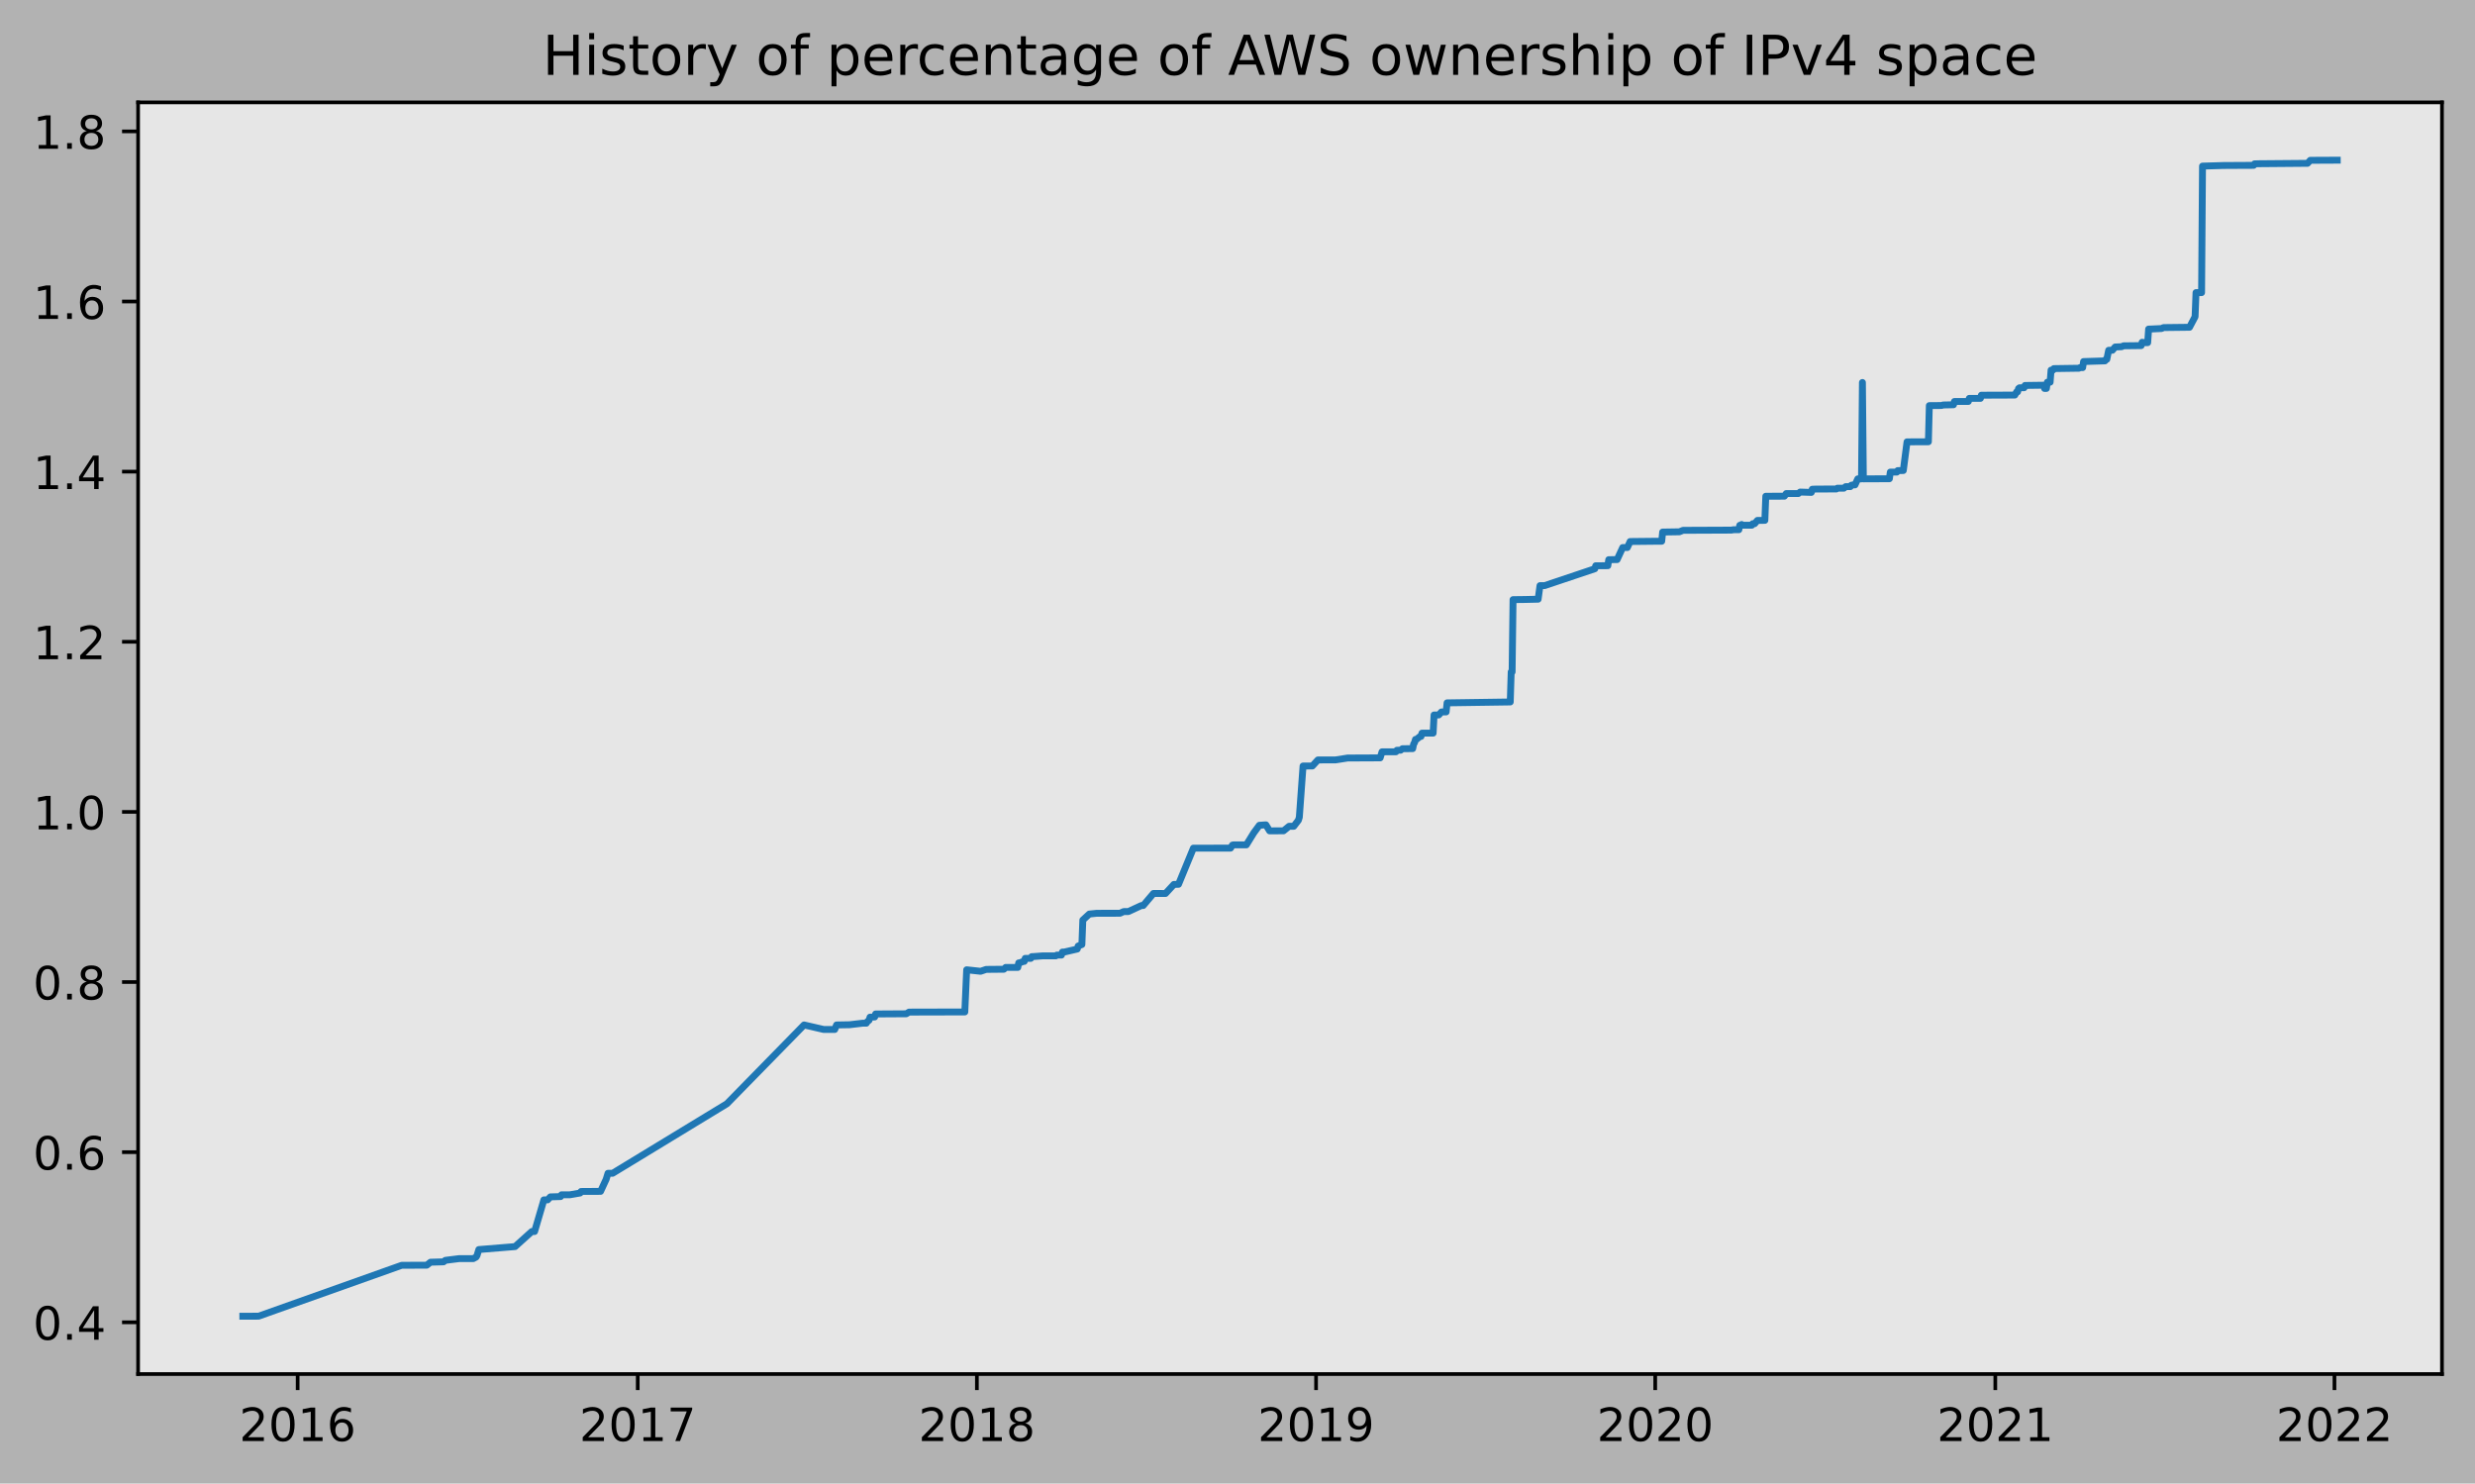
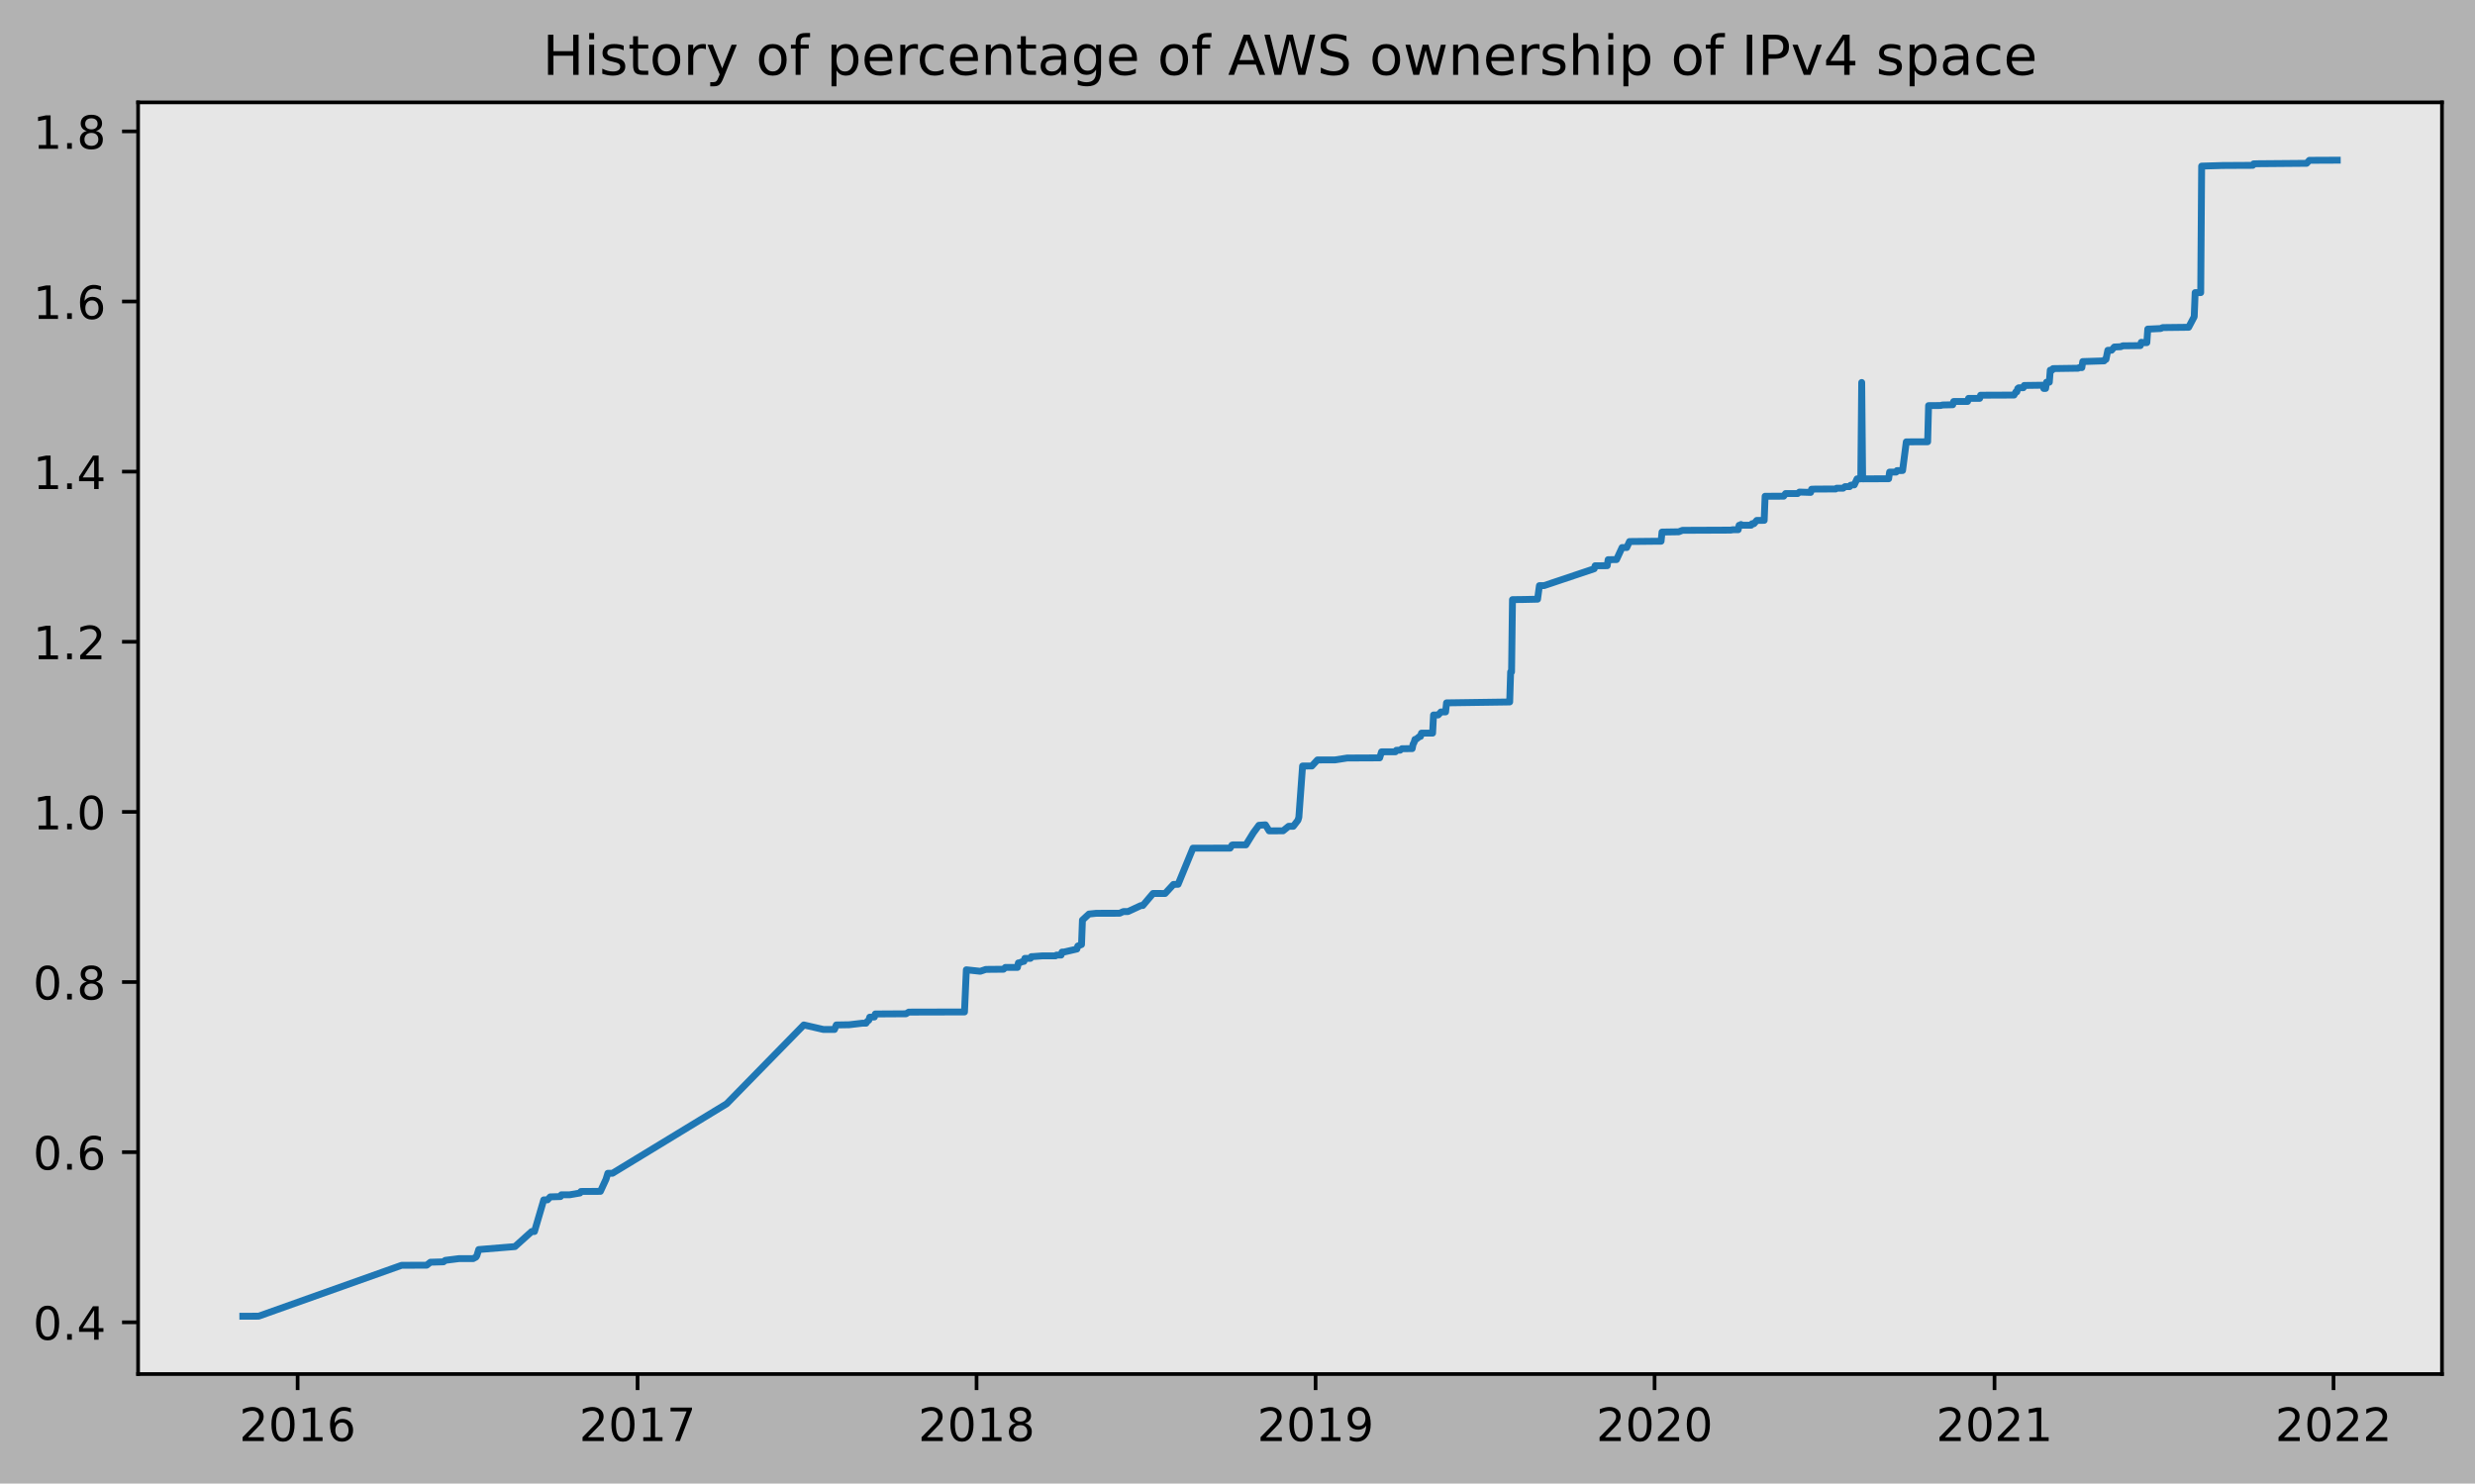
<svg xmlns="http://www.w3.org/2000/svg" xmlns:xlink="http://www.w3.org/1999/xlink" height="323.396pt" version="1.1" viewBox="0 0 539.503 323.396" width="539.503pt">
  <defs>
    <style type="text/css">
*{stroke-linecap:butt;stroke-linejoin:round;}
  </style>
  </defs>
  <g id="figure_1">
    <g id="patch_1">
      <path d="M 0 323.396  L 539.503 323.396  L 539.503 0  L 0 0  z " style="fill:#b2b2b2;" />
    </g>
    <g id="axes_1">
      <g id="patch_2">
        <path d="M 30.103 299.518  L 532.303 299.518  L 532.303 22.318  L 30.103 22.318  z " style="fill:#e6e6e6;" />
      </g>
      <g id="matplotlib.axis_1">
        <g id="xtick_1">
          <g id="line2d_1">
            <defs>
-               <path d="M 0 0  L 0 3.5  " id="m222e10f51f" style="stroke:#000000;stroke-width:0.8;" />
-             </defs>
-             <g>
-               <use style="stroke:#000000;stroke-width:0.8;" x="64.881" xlink:href="#m222e10f51f" y="299.518" />
+               <path d="M 0 0  L 0 3.5  " id="mf536fb4c65" style="stroke:#000000;stroke-width:0.8;" />
+             </defs>
+             <g>
+               <use style="stroke:#000000;stroke-width:0.8;" x="64.875" xlink:href="#mf536fb4c65" y="299.518" />
            </g>
          </g>
          <g id="text_1">
            <defs>
              <path d="M 19.188 8.297  L 53.609 8.297  L 53.609 0  L 7.328 0  L 7.328 8.297  Q 12.938 14.109 22.625 23.891  Q 32.328 33.688 34.812 36.531  Q 39.547 41.844 41.422 45.531  Q 43.312 49.219 43.312 52.781  Q 43.312 58.594 39.234 62.25  Q 35.156 65.922 28.609 65.922  Q 23.969 65.922 18.812 64.312  Q 13.672 62.703 7.812 59.422  L 7.812 69.391  Q 13.766 71.781 18.938 73  Q 24.125 74.219 28.422 74.219  Q 39.75 74.219 46.484 68.547  Q 53.219 62.891 53.219 53.422  Q 53.219 48.922 51.531 44.891  Q 49.859 40.875 45.406 35.406  Q 44.188 33.984 37.641 27.219  Q 31.109 20.453 19.188 8.297  z " id="DejaVuSans-50" />
              <path d="M 31.781 66.406  Q 24.172 66.406 20.328 58.906  Q 16.5 51.422 16.5 36.375  Q 16.5 21.391 20.328 13.891  Q 24.172 6.391 31.781 6.391  Q 39.453 6.391 43.281 13.891  Q 47.125 21.391 47.125 36.375  Q 47.125 51.422 43.281 58.906  Q 39.453 66.406 31.781 66.406  z M 31.781 74.219  Q 44.047 74.219 50.516 64.516  Q 56.984 54.828 56.984 36.375  Q 56.984 17.969 50.516 8.266  Q 44.047 -1.422 31.781 -1.422  Q 19.531 -1.422 13.062 8.266  Q 6.594 17.969 6.594 36.375  Q 6.594 54.828 13.062 64.516  Q 19.531 74.219 31.781 74.219  z " id="DejaVuSans-48" />
              <path d="M 12.406 8.297  L 28.516 8.297  L 28.516 63.922  L 10.984 60.406  L 10.984 69.391  L 28.422 72.906  L 38.281 72.906  L 38.281 8.297  L 54.391 8.297  L 54.391 0  L 12.406 0  z " id="DejaVuSans-49" />
              <path d="M 33.016 40.375  Q 26.375 40.375 22.484 35.828  Q 18.609 31.297 18.609 23.391  Q 18.609 15.531 22.484 10.953  Q 26.375 6.391 33.016 6.391  Q 39.656 6.391 43.531 10.953  Q 47.406 15.531 47.406 23.391  Q 47.406 31.297 43.531 35.828  Q 39.656 40.375 33.016 40.375  z M 52.594 71.297  L 52.594 62.312  Q 48.875 64.062 45.094 64.984  Q 41.312 65.922 37.594 65.922  Q 27.828 65.922 22.672 59.328  Q 17.531 52.734 16.797 39.406  Q 19.672 43.656 24.016 45.922  Q 28.375 48.188 33.594 48.188  Q 44.578 48.188 50.953 41.516  Q 57.328 34.859 57.328 23.391  Q 57.328 12.156 50.688 5.359  Q 44.047 -1.422 33.016 -1.422  Q 20.359 -1.422 13.672 8.266  Q 6.984 17.969 6.984 36.375  Q 6.984 53.656 15.188 63.938  Q 23.391 74.219 37.203 74.219  Q 40.922 74.219 44.703 73.484  Q 48.484 72.75 52.594 71.297  z " id="DejaVuSans-54" />
            </defs>
-             <g transform="translate(52.15579 314.1166)scale(0.1 -0.1)">
+             <g transform="translate(52.15049 314.1166)scale(0.1 -0.1)">
              <use xlink:href="#DejaVuSans-50" />
              <use x="63.623" xlink:href="#DejaVuSans-48" />
              <use x="127.246" xlink:href="#DejaVuSans-49" />
              <use x="190.869" xlink:href="#DejaVuSans-54" />
            </g>
          </g>
        </g>
        <g id="xtick_2">
          <g id="line2d_2">
            <g>
-               <use style="stroke:#000000;stroke-width:0.8;" x="139.014" xlink:href="#m222e10f51f" y="299.518" />
+               <use style="stroke:#000000;stroke-width:0.8;" x="138.976" xlink:href="#mf536fb4c65" y="299.518" />
            </g>
          </g>
          <g id="text_2">
            <defs>
              <path d="M 8.203 72.906  L 55.078 72.906  L 55.078 68.703  L 28.609 0  L 18.312 0  L 43.219 64.594  L 8.203 64.594  z " id="DejaVuSans-55" />
            </defs>
-             <g transform="translate(126.2887 314.1166)scale(0.1 -0.1)">
+             <g transform="translate(126.2506 314.1166)scale(0.1 -0.1)">
              <use xlink:href="#DejaVuSans-50" />
              <use x="63.623" xlink:href="#DejaVuSans-48" />
              <use x="127.246" xlink:href="#DejaVuSans-49" />
              <use x="190.869" xlink:href="#DejaVuSans-55" />
            </g>
          </g>
        </g>
        <g id="xtick_3">
          <g id="line2d_3">
            <g>
-               <use style="stroke:#000000;stroke-width:0.8;" x="212.944" xlink:href="#m222e10f51f" y="299.518" />
+               <use style="stroke:#000000;stroke-width:0.8;" x="212.873" xlink:href="#mf536fb4c65" y="299.518" />
            </g>
          </g>
          <g id="text_3">
            <defs>
              <path d="M 31.781 34.625  Q 24.75 34.625 20.719 30.859  Q 16.703 27.094 16.703 20.516  Q 16.703 13.922 20.719 10.156  Q 24.75 6.391 31.781 6.391  Q 38.812 6.391 42.859 10.172  Q 46.922 13.969 46.922 20.516  Q 46.922 27.094 42.891 30.859  Q 38.875 34.625 31.781 34.625  z M 21.922 38.812  Q 15.578 40.375 12.031 44.719  Q 8.5 49.078 8.5 55.328  Q 8.5 64.062 14.719 69.141  Q 20.953 74.219 31.781 74.219  Q 42.672 74.219 48.875 69.141  Q 55.078 64.062 55.078 55.328  Q 55.078 49.078 51.531 44.719  Q 48 40.375 41.703 38.812  Q 48.828 37.156 52.797 32.312  Q 56.781 27.484 56.781 20.516  Q 56.781 9.906 50.312 4.234  Q 43.844 -1.422 31.781 -1.422  Q 19.734 -1.422 13.25 4.234  Q 6.781 9.906 6.781 20.516  Q 6.781 27.484 10.781 32.312  Q 14.797 37.156 21.922 38.812  z M 18.312 54.391  Q 18.312 48.734 21.844 45.562  Q 25.391 42.391 31.781 42.391  Q 38.141 42.391 41.719 45.562  Q 45.312 48.734 45.312 54.391  Q 45.312 60.062 41.719 63.234  Q 38.141 66.406 31.781 66.406  Q 25.391 66.406 21.844 63.234  Q 18.312 60.062 18.312 54.391  z " id="DejaVuSans-56" />
            </defs>
-             <g transform="translate(200.2191 314.1166)scale(0.1 -0.1)">
+             <g transform="translate(200.1482 314.1166)scale(0.1 -0.1)">
              <use xlink:href="#DejaVuSans-50" />
              <use x="63.623" xlink:href="#DejaVuSans-48" />
              <use x="127.246" xlink:href="#DejaVuSans-49" />
              <use x="190.869" xlink:href="#DejaVuSans-56" />
            </g>
          </g>
        </g>
        <g id="xtick_4">
          <g id="line2d_4">
            <g>
-               <use style="stroke:#000000;stroke-width:0.8;" x="286.874" xlink:href="#m222e10f51f" y="299.518" />
+               <use style="stroke:#000000;stroke-width:0.8;" x="286.771" xlink:href="#mf536fb4c65" y="299.518" />
            </g>
          </g>
          <g id="text_4">
            <defs>
              <path d="M 10.984 1.516  L 10.984 10.5  Q 14.703 8.734 18.5 7.812  Q 22.312 6.891 25.984 6.891  Q 35.75 6.891 40.891 13.453  Q 46.047 20.016 46.781 33.406  Q 43.953 29.203 39.594 26.953  Q 35.25 24.703 29.984 24.703  Q 19.047 24.703 12.672 31.312  Q 6.297 37.938 6.297 49.422  Q 6.297 60.641 12.938 67.422  Q 19.578 74.219 30.609 74.219  Q 43.266 74.219 49.922 64.516  Q 56.594 54.828 56.594 36.375  Q 56.594 19.141 48.406 8.859  Q 40.234 -1.422 26.422 -1.422  Q 22.703 -1.422 18.891 -0.688  Q 15.094 0.047 10.984 1.516  z M 30.609 32.422  Q 37.25 32.422 41.125 36.953  Q 45.016 41.5 45.016 49.422  Q 45.016 57.281 41.125 61.844  Q 37.25 66.406 30.609 66.406  Q 23.969 66.406 20.094 61.844  Q 16.219 57.281 16.219 49.422  Q 16.219 41.5 20.094 36.953  Q 23.969 32.422 30.609 32.422  z " id="DejaVuSans-57" />
            </defs>
-             <g transform="translate(274.1495 314.1166)scale(0.1 -0.1)">
+             <g transform="translate(274.0458 314.1166)scale(0.1 -0.1)">
              <use xlink:href="#DejaVuSans-50" />
              <use x="63.623" xlink:href="#DejaVuSans-48" />
              <use x="127.246" xlink:href="#DejaVuSans-49" />
              <use x="190.869" xlink:href="#DejaVuSans-57" />
            </g>
          </g>
        </g>
        <g id="xtick_5">
          <g id="line2d_5">
            <g>
-               <use style="stroke:#000000;stroke-width:0.8;" x="360.805" xlink:href="#m222e10f51f" y="299.518" />
+               <use style="stroke:#000000;stroke-width:0.8;" x="360.668" xlink:href="#mf536fb4c65" y="299.518" />
            </g>
          </g>
          <g id="text_5">
-             <g transform="translate(348.0799 314.1166)scale(0.1 -0.1)">
+             <g transform="translate(347.9434 314.1166)scale(0.1 -0.1)">
              <use xlink:href="#DejaVuSans-50" />
              <use x="63.623" xlink:href="#DejaVuSans-48" />
              <use x="127.246" xlink:href="#DejaVuSans-50" />
              <use x="190.869" xlink:href="#DejaVuSans-48" />
            </g>
          </g>
        </g>
        <g id="xtick_6">
          <g id="line2d_6">
            <g>
-               <use style="stroke:#000000;stroke-width:0.8;" x="434.938" xlink:href="#m222e10f51f" y="299.518" />
+               <use style="stroke:#000000;stroke-width:0.8;" x="434.768" xlink:href="#mf536fb4c65" y="299.518" />
            </g>
          </g>
          <g id="text_6">
-             <g transform="translate(422.2128 314.1166)scale(0.1 -0.1)">
+             <g transform="translate(422.0434 314.1166)scale(0.1 -0.1)">
              <use xlink:href="#DejaVuSans-50" />
              <use x="63.623" xlink:href="#DejaVuSans-48" />
              <use x="127.246" xlink:href="#DejaVuSans-50" />
              <use x="190.869" xlink:href="#DejaVuSans-49" />
            </g>
          </g>
        </g>
        <g id="xtick_7">
          <g id="line2d_7">
            <g>
-               <use style="stroke:#000000;stroke-width:0.8;" x="508.868" xlink:href="#m222e10f51f" y="299.518" />
+               <use style="stroke:#000000;stroke-width:0.8;" x="508.666" xlink:href="#mf536fb4c65" y="299.518" />
            </g>
          </g>
          <g id="text_7">
-             <g transform="translate(496.1432 314.1166)scale(0.1 -0.1)">
+             <g transform="translate(495.941 314.1166)scale(0.1 -0.1)">
              <use xlink:href="#DejaVuSans-50" />
              <use x="63.623" xlink:href="#DejaVuSans-48" />
              <use x="127.246" xlink:href="#DejaVuSans-50" />
              <use x="190.869" xlink:href="#DejaVuSans-50" />
            </g>
          </g>
        </g>
      </g>
      <g id="matplotlib.axis_2">
        <g id="ytick_1">
          <g id="line2d_8">
            <defs>
-               <path d="M 0 0  L -3.5 0  " id="m670f14d0fb" style="stroke:#000000;stroke-width:0.8;" />
-             </defs>
-             <g>
-               <use style="stroke:#000000;stroke-width:0.8;" x="30.103" xlink:href="#m670f14d0fb" y="288.238" />
+               <path d="M 0 0  L -3.5 0  " id="md165454c88" style="stroke:#000000;stroke-width:0.8;" />
+             </defs>
+             <g>
+               <use style="stroke:#000000;stroke-width:0.8;" x="30.103" xlink:href="#md165454c88" y="288.238" />
            </g>
          </g>
          <g id="text_8">
            <defs>
              <path d="M 10.688 12.406  L 21 12.406  L 21 0  L 10.688 0  z " id="DejaVuSans-46" />
              <path d="M 37.797 64.312  L 12.891 25.391  L 37.797 25.391  z M 35.203 72.906  L 47.609 72.906  L 47.609 25.391  L 58.016 25.391  L 58.016 17.188  L 47.609 17.188  L 47.609 0  L 37.797 0  L 37.797 17.188  L 4.891 17.188  L 4.891 26.703  z " id="DejaVuSans-52" />
            </defs>
            <g transform="translate(7.2 292.0372)scale(0.1 -0.1)">
              <use xlink:href="#DejaVuSans-48" />
              <use x="63.623" xlink:href="#DejaVuSans-46" />
              <use x="95.41" xlink:href="#DejaVuSans-52" />
            </g>
          </g>
        </g>
        <g id="ytick_2">
          <g id="line2d_9">
            <g>
-               <use style="stroke:#000000;stroke-width:0.8;" x="30.103" xlink:href="#m670f14d0fb" y="251.152" />
+               <use style="stroke:#000000;stroke-width:0.8;" x="30.103" xlink:href="#md165454c88" y="251.152" />
            </g>
          </g>
          <g id="text_9">
            <g transform="translate(7.2 254.951)scale(0.1 -0.1)">
              <use xlink:href="#DejaVuSans-48" />
              <use x="63.623" xlink:href="#DejaVuSans-46" />
              <use x="95.41" xlink:href="#DejaVuSans-54" />
            </g>
          </g>
        </g>
        <g id="ytick_3">
          <g id="line2d_10">
            <g>
-               <use style="stroke:#000000;stroke-width:0.8;" x="30.103" xlink:href="#m670f14d0fb" y="214.066" />
+               <use style="stroke:#000000;stroke-width:0.8;" x="30.103" xlink:href="#md165454c88" y="214.066" />
            </g>
          </g>
          <g id="text_10">
            <g transform="translate(7.2 217.8648)scale(0.1 -0.1)">
              <use xlink:href="#DejaVuSans-48" />
              <use x="63.623" xlink:href="#DejaVuSans-46" />
              <use x="95.41" xlink:href="#DejaVuSans-56" />
            </g>
          </g>
        </g>
        <g id="ytick_4">
          <g id="line2d_11">
            <g>
-               <use style="stroke:#000000;stroke-width:0.8;" x="30.103" xlink:href="#m670f14d0fb" y="176.979" />
+               <use style="stroke:#000000;stroke-width:0.8;" x="30.103" xlink:href="#md165454c88" y="176.979" />
            </g>
          </g>
          <g id="text_11">
            <g transform="translate(7.2 180.7786)scale(0.1 -0.1)">
              <use xlink:href="#DejaVuSans-49" />
              <use x="63.623" xlink:href="#DejaVuSans-46" />
              <use x="95.41" xlink:href="#DejaVuSans-48" />
            </g>
          </g>
        </g>
        <g id="ytick_5">
          <g id="line2d_12">
            <g>
-               <use style="stroke:#000000;stroke-width:0.8;" x="30.103" xlink:href="#m670f14d0fb" y="139.893" />
+               <use style="stroke:#000000;stroke-width:0.8;" x="30.103" xlink:href="#md165454c88" y="139.893" />
            </g>
          </g>
          <g id="text_12">
            <g transform="translate(7.2 143.6924)scale(0.1 -0.1)">
              <use xlink:href="#DejaVuSans-49" />
              <use x="63.623" xlink:href="#DejaVuSans-46" />
              <use x="95.41" xlink:href="#DejaVuSans-50" />
            </g>
          </g>
        </g>
        <g id="ytick_6">
          <g id="line2d_13">
            <g>
-               <use style="stroke:#000000;stroke-width:0.8;" x="30.103" xlink:href="#m670f14d0fb" y="102.807" />
+               <use style="stroke:#000000;stroke-width:0.8;" x="30.103" xlink:href="#md165454c88" y="102.807" />
            </g>
          </g>
          <g id="text_13">
            <g transform="translate(7.2 106.6062)scale(0.1 -0.1)">
              <use xlink:href="#DejaVuSans-49" />
              <use x="63.623" xlink:href="#DejaVuSans-46" />
              <use x="95.41" xlink:href="#DejaVuSans-52" />
            </g>
          </g>
        </g>
        <g id="ytick_7">
          <g id="line2d_14">
            <g>
-               <use style="stroke:#000000;stroke-width:0.8;" x="30.103" xlink:href="#m670f14d0fb" y="65.721" />
+               <use style="stroke:#000000;stroke-width:0.8;" x="30.103" xlink:href="#md165454c88" y="65.721" />
            </g>
          </g>
          <g id="text_14">
            <g transform="translate(7.2 69.51995)scale(0.1 -0.1)">
              <use xlink:href="#DejaVuSans-49" />
              <use x="63.623" xlink:href="#DejaVuSans-46" />
              <use x="95.41" xlink:href="#DejaVuSans-54" />
            </g>
          </g>
        </g>
        <g id="ytick_8">
          <g id="line2d_15">
            <g>
-               <use style="stroke:#000000;stroke-width:0.8;" x="30.103" xlink:href="#m670f14d0fb" y="28.635" />
+               <use style="stroke:#000000;stroke-width:0.8;" x="30.103" xlink:href="#md165454c88" y="28.635" />
            </g>
          </g>
          <g id="text_15">
            <g transform="translate(7.2 32.43375)scale(0.1 -0.1)">
              <use xlink:href="#DejaVuSans-49" />
              <use x="63.623" xlink:href="#DejaVuSans-46" />
              <use x="95.41" xlink:href="#DejaVuSans-56" />
            </g>
          </g>
        </g>
      </g>
      <g id="line2d_16">
-         <path clip-path="url(#pfb8394b0c9)" d="M 52.93 286.918  L 56.374 286.904  L 87.566 275.812  L 93.035 275.787  L 93.845 275.141  L 96.681 275.059  L 97.086 274.732  L 100.124 274.351  L 103.163 274.354  L 103.77 274.026  L 103.973 273.697  L 104.378 272.379  L 112.277 271.734  L 115.923 268.45  L 116.531 268.447  L 118.556 261.554  L 119.366 261.554  L 119.974 260.898  L 122.202 260.832  L 122.405 260.44  L 124.228 260.44  L 126.456 260.054  L 126.658 259.726  L 127.063 259.71  L 130.912 259.699  L 132.127 257.073  L 132.532 255.76  L 133.545 255.75  L 158.458 240.598  L 175.27 223.42  L 179.524 224.401  L 181.954 224.408  L 182.359 223.423  L 185.195 223.374  L 188.031 223.039  L 188.841 223.039  L 189.043 222.711  L 189.448 222.382  L 189.651 221.726  L 190.664 221.685  L 190.866 221.028  L 197.55 220.986  L 198.158 220.617  L 210.311 220.586  L 210.716 211.395  L 213.754 211.724  L 214.97 211.312  L 218.818 211.276  L 219.223 210.881  L 221.856 210.882  L 222.059 209.897  L 222.261 209.895  L 223.072 209.565  L 223.274 209.564  L 223.477 208.908  L 224.692 208.906  L 224.895 208.53  L 225.097 208.528  L 227.325 208.36  L 230.161 208.359  L 230.363 208.195  L 231.376 208.194  L 231.579 207.538  L 231.984 207.532  L 234.819 206.876  L 235.022 206.219  L 235.832 205.891  L 236.035 200.557  L 237.453 199.244  L 239.073 199.08  L 244.137 199.073  L 244.947 198.704  L 245.96 198.704  L 248.795 197.391  L 249.2 197.387  L 251.428 194.76  L 254.062 194.764  L 255.885 192.789  L 256.897 192.762  L 260.138 184.882  L 268.24 184.877  L 268.645 184.221  L 268.848 184.169  L 271.683 184.165  L 273.304 181.54  L 274.519 179.898  L 275.937 179.8  L 276.747 181.113  L 279.785 181.101  L 281.001 180.116  L 282.013 180.115  L 283.026 178.802  L 283.229 178.14  L 284.039 166.98  L 286.064 166.975  L 287.28 165.657  L 291.128 165.645  L 293.761 165.235  L 300.85 165.202  L 301.255 163.888  L 304.294 163.873  L 304.496 163.545  L 305.306 163.533  L 305.712 163.205  L 307.94 163.187  L 308.142 162.202  L 308.345 161.874  L 308.547 161.182  L 308.75 161.18  L 309.56 160.524  L 309.763 160.524  L 309.965 159.813  L 312.396 159.809  L 312.598 155.854  L 313.611 155.848  L 314.219 155.19  L 315.231 155.185  L 315.434 153.212  L 329.207 153.015  L 329.41 146.465  L 329.612 146.465  L 329.815 130.709  L 332.245 130.68  L 335.284 130.613  L 335.689 127.659  L 336.702 127.652  L 347.639 123.98  L 347.842 123.324  L 350.475 123.313  L 350.677 122  L 352.5 121.982  L 353.716 119.357  L 354.728 119.355  L 355.336 118.042  L 361.007 117.984  L 362.223 117.978  L 362.425 115.98  L 366.071 115.923  L 366.881 115.6  L 377.414 115.556  L 377.819 115.474  L 379.034 115.469  L 379.237 114.505  L 379.439 114.505  L 379.642 114.333  L 379.844 114.494  L 381.87 114.481  L 382.073 114.154  L 382.478 114.153  L 383.085 113.444  L 384.706 113.427  L 384.908 108.172  L 388.959 108.163  L 389.364 107.589  L 391.997 107.586  L 392.403 107.258  L 394.833 107.336  L 395.036 106.643  L 395.846 106.609  L 400.302 106.587  L 400.504 106.423  L 401.922 106.417  L 402.327 106.079  L 403.34 106.076  L 403.543 105.778  L 403.948 105.696  L 404.353 105.696  L 404.961 104.383  L 405.771 104.383  L 405.973 83.374  L 406.176 104.382  L 411.847 104.357  L 412.05 102.913  L 413.468 102.913  L 413.67 102.583  L 414.885 102.565  L 415.696 96.318  L 420.354 96.295  L 420.557 88.417  L 423.19 88.394  L 423.595 88.278  L 425.823 88.23  L 426.026 87.522  L 429.064 87.509  L 429.266 86.842  L 431.697 86.838  L 431.9 86.148  L 439.191 86.117  L 439.596 85.415  L 439.799 85.415  L 440.002 84.701  L 440.204 84.534  L 441.217 84.515  L 441.419 84.022  L 445.47 83.967  L 445.673 84.674  L 446.078 84.672  L 446.281 83.31  L 446.888 83.31  L 447.091 80.684  L 447.496 80.682  L 447.698 80.349  L 453.167 80.269  L 453.37 80.137  L 453.977 80.137  L 454.18 78.812  L 458.839 78.667  L 459.041 78.338  L 459.244 78.336  L 459.649 76.357  L 460.459 76.347  L 461.067 75.639  L 462.484 75.576  L 462.89 75.38  L 466.738 75.337  L 466.941 74.614  L 467.548 74.694  L 468.156 74.688  L 468.358 71.733  L 468.966 71.715  L 471.194 71.61  L 471.599 71.405  L 477.271 71.339  L 478.486 69.036  L 478.688 63.784  L 479.904 63.784  L 480.106 36.21  L 483.752 36.103  L 484.562 36.076  L 489.829 36.046  L 491.246 36.043  L 491.449 35.715  L 492.462 35.688  L 502.184 35.607  L 502.994 35.603  L 503.602 34.946  L 509.476 34.918  L 509.476 34.918  " style="fill:none;stroke:#1f77b4;stroke-linecap:square;stroke-width:1.5;" />
+         <path clip-path="url(#p45abf50d2f)" d="M 52.93 286.918  L 56.372 286.904  L 87.551 275.812  L 93.017 275.787  L 93.827 275.141  L 96.662 275.059  L 97.066 274.732  L 100.103 274.351  L 103.14 274.354  L 103.748 274.026  L 103.95 273.697  L 104.355 272.379  L 112.251 271.734  L 115.895 268.45  L 116.503 268.447  L 118.527 261.554  L 119.337 261.554  L 119.944 260.898  L 122.171 260.832  L 122.374 260.44  L 124.196 260.44  L 126.423 260.054  L 126.626 259.726  L 127.03 259.71  L 130.877 259.699  L 132.092 257.073  L 132.497 255.76  L 133.509 255.75  L 158.412 240.598  L 175.216 223.42  L 179.467 224.401  L 181.897 224.408  L 182.302 223.423  L 185.136 223.374  L 187.971 223.039  L 188.781 223.039  L 188.983 222.711  L 189.388 222.382  L 189.59 221.726  L 190.603 221.685  L 190.805 221.028  L 197.486 220.986  L 198.094 220.617  L 210.241 220.586  L 210.646 211.395  L 213.683 211.724  L 214.898 211.312  L 218.744 211.276  L 219.149 210.881  L 221.781 210.882  L 221.984 209.897  L 222.186 209.895  L 222.996 209.565  L 223.199 209.564  L 223.401 208.908  L 224.616 208.906  L 224.818 208.53  L 225.021 208.528  L 227.248 208.36  L 230.082 208.359  L 230.285 208.195  L 231.297 208.194  L 231.499 207.538  L 231.904 207.532  L 234.739 206.876  L 234.941 206.219  L 235.751 205.891  L 235.953 200.557  L 237.371 199.244  L 238.99 199.08  L 244.052 199.073  L 244.862 198.704  L 245.874 198.704  L 248.708 197.391  L 249.113 197.387  L 251.34 194.76  L 253.972 194.764  L 255.794 192.789  L 256.807 192.762  L 260.046 184.882  L 268.145 184.877  L 268.549 184.221  L 268.752 184.169  L 271.586 184.165  L 273.206 181.54  L 274.421 179.898  L 275.838 179.8  L 276.648 181.113  L 279.685 181.101  L 280.899 180.116  L 281.912 180.115  L 282.924 178.802  L 283.126 178.14  L 283.936 166.98  L 285.961 166.975  L 287.176 165.657  L 291.022 165.645  L 293.654 165.235  L 300.74 165.202  L 301.145 163.888  L 304.182 163.873  L 304.385 163.545  L 305.195 163.533  L 305.599 163.205  L 307.827 163.187  L 308.029 162.202  L 308.231 161.874  L 308.434 161.182  L 308.636 161.18  L 309.446 160.524  L 309.649 160.524  L 309.851 159.813  L 312.281 159.809  L 312.483 155.854  L 313.495 155.848  L 314.103 155.19  L 315.115 155.185  L 315.317 153.212  L 329.085 153.015  L 329.287 146.465  L 329.49 146.465  L 329.692 130.709  L 332.122 130.68  L 335.158 130.613  L 335.563 127.659  L 336.576 127.652  L 347.509 123.98  L 347.711 123.324  L 350.343 123.313  L 350.545 122  L 352.368 121.982  L 353.582 119.357  L 354.595 119.355  L 355.202 118.042  L 360.871 117.984  L 362.086 117.978  L 362.288 115.98  L 365.932 115.923  L 366.742 115.6  L 377.27 115.556  L 377.675 115.474  L 378.89 115.469  L 379.092 114.505  L 379.295 114.505  L 379.497 114.333  L 379.7 114.494  L 381.724 114.481  L 381.927 114.154  L 382.331 114.153  L 382.939 113.444  L 384.559 113.427  L 384.761 108.172  L 388.81 108.163  L 389.215 107.589  L 391.847 107.586  L 392.252 107.258  L 394.681 107.336  L 394.884 106.643  L 395.694 106.609  L 400.148 106.587  L 400.35 106.423  L 401.768 106.417  L 402.172 106.079  L 403.185 106.076  L 403.387 105.778  L 403.792 105.696  L 404.197 105.696  L 404.804 104.383  L 405.614 104.383  L 405.817 83.374  L 406.019 104.382  L 411.688 104.357  L 411.891 102.913  L 413.308 102.913  L 413.51 102.583  L 414.725 102.565  L 415.535 96.318  L 420.191 96.295  L 420.394 88.417  L 423.026 88.394  L 423.431 88.278  L 425.658 88.23  L 425.86 87.522  L 428.897 87.509  L 429.1 86.842  L 431.529 86.838  L 431.732 86.148  L 439.02 86.117  L 439.425 85.415  L 439.627 85.415  L 439.83 84.701  L 440.032 84.534  L 441.045 84.515  L 441.247 84.022  L 445.296 83.967  L 445.499 84.674  L 445.904 84.672  L 446.106 83.31  L 446.714 83.31  L 446.916 80.684  L 447.321 80.682  L 447.523 80.349  L 452.99 80.269  L 453.192 80.137  L 453.8 80.137  L 454.002 78.812  L 458.659 78.667  L 458.861 78.338  L 459.064 78.336  L 459.468 76.357  L 460.278 76.347  L 460.886 75.639  L 462.303 75.576  L 462.708 75.38  L 466.555 75.337  L 466.757 74.614  L 467.364 74.694  L 467.972 74.688  L 468.174 71.733  L 468.782 71.715  L 471.009 71.61  L 471.414 71.405  L 477.082 71.339  L 478.297 69.036  L 478.5 63.784  L 479.714 63.784  L 479.917 36.21  L 483.561 36.103  L 484.371 36.076  L 489.635 36.046  L 491.052 36.043  L 491.255 35.715  L 492.267 35.688  L 501.985 35.607  L 502.795 35.603  L 503.402 34.946  L 509.476 34.918  L 509.476 34.918  " style="fill:none;stroke:#1f77b4;stroke-linecap:square;stroke-width:1.5;" />
      </g>
      <g id="patch_3">
        <path d="M 30.103 299.518  L 30.103 22.318  " style="fill:none;stroke:#000000;stroke-linecap:square;stroke-linejoin:miter;stroke-width:0.8;" />
      </g>
      <g id="patch_4">
        <path d="M 532.303 299.518  L 532.303 22.318  " style="fill:none;stroke:#000000;stroke-linecap:square;stroke-linejoin:miter;stroke-width:0.8;" />
      </g>
      <g id="patch_5">
        <path d="M 30.103 299.518  L 532.303 299.518  " style="fill:none;stroke:#000000;stroke-linecap:square;stroke-linejoin:miter;stroke-width:0.8;" />
      </g>
      <g id="patch_6">
        <path d="M 30.103 22.318  L 532.303 22.318  " style="fill:none;stroke:#000000;stroke-linecap:square;stroke-linejoin:miter;stroke-width:0.8;" />
      </g>
      <g id="text_16">
        <defs>
          <path d="M 9.812 72.906  L 19.672 72.906  L 19.672 43.016  L 55.516 43.016  L 55.516 72.906  L 65.375 72.906  L 65.375 0  L 55.516 0  L 55.516 34.719  L 19.672 34.719  L 19.672 0  L 9.812 0  z " id="DejaVuSans-72" />
          <path d="M 9.422 54.688  L 18.406 54.688  L 18.406 0  L 9.422 0  z M 9.422 75.984  L 18.406 75.984  L 18.406 64.594  L 9.422 64.594  z " id="DejaVuSans-105" />
          <path d="M 44.281 53.078  L 44.281 44.578  Q 40.484 46.531 36.375 47.5  Q 32.281 48.484 27.875 48.484  Q 21.188 48.484 17.844 46.438  Q 14.5 44.391 14.5 40.281  Q 14.5 37.156 16.891 35.375  Q 19.281 33.594 26.516 31.984  L 29.594 31.297  Q 39.156 29.25 43.188 25.516  Q 47.219 21.781 47.219 15.094  Q 47.219 7.469 41.188 3.016  Q 35.156 -1.422 24.609 -1.422  Q 20.219 -1.422 15.453 -0.562  Q 10.688 0.297 5.422 2  L 5.422 11.281  Q 10.406 8.688 15.234 7.391  Q 20.062 6.109 24.812 6.109  Q 31.156 6.109 34.562 8.281  Q 37.984 10.453 37.984 14.406  Q 37.984 18.062 35.516 20.016  Q 33.062 21.969 24.703 23.781  L 21.578 24.516  Q 13.234 26.266 9.516 29.906  Q 5.812 33.547 5.812 39.891  Q 5.812 47.609 11.281 51.797  Q 16.75 56 26.812 56  Q 31.781 56 36.172 55.266  Q 40.578 54.547 44.281 53.078  z " id="DejaVuSans-115" />
          <path d="M 18.312 70.219  L 18.312 54.688  L 36.812 54.688  L 36.812 47.703  L 18.312 47.703  L 18.312 18.016  Q 18.312 11.328 20.141 9.422  Q 21.969 7.516 27.594 7.516  L 36.812 7.516  L 36.812 0  L 27.594 0  Q 17.188 0 13.234 3.875  Q 9.281 7.766 9.281 18.016  L 9.281 47.703  L 2.688 47.703  L 2.688 54.688  L 9.281 54.688  L 9.281 70.219  z " id="DejaVuSans-116" />
          <path d="M 30.609 48.391  Q 23.391 48.391 19.188 42.75  Q 14.984 37.109 14.984 27.297  Q 14.984 17.484 19.156 11.844  Q 23.344 6.203 30.609 6.203  Q 37.797 6.203 41.984 11.859  Q 46.188 17.531 46.188 27.297  Q 46.188 37.016 41.984 42.703  Q 37.797 48.391 30.609 48.391  z M 30.609 56  Q 42.328 56 49.016 48.375  Q 55.719 40.766 55.719 27.297  Q 55.719 13.875 49.016 6.219  Q 42.328 -1.422 30.609 -1.422  Q 18.844 -1.422 12.172 6.219  Q 5.516 13.875 5.516 27.297  Q 5.516 40.766 12.172 48.375  Q 18.844 56 30.609 56  z " id="DejaVuSans-111" />
          <path d="M 41.109 46.297  Q 39.594 47.172 37.812 47.578  Q 36.031 48 33.891 48  Q 26.266 48 22.188 43.047  Q 18.109 38.094 18.109 28.812  L 18.109 0  L 9.078 0  L 9.078 54.688  L 18.109 54.688  L 18.109 46.188  Q 20.953 51.172 25.484 53.578  Q 30.031 56 36.531 56  Q 37.453 56 38.578 55.875  Q 39.703 55.766 41.062 55.516  z " id="DejaVuSans-114" />
          <path d="M 32.172 -5.078  Q 28.375 -14.844 24.75 -17.812  Q 21.141 -20.797 15.094 -20.797  L 7.906 -20.797  L 7.906 -13.281  L 13.188 -13.281  Q 16.891 -13.281 18.938 -11.516  Q 21 -9.766 23.484 -3.219  L 25.094 0.875  L 2.984 54.688  L 12.5 54.688  L 29.594 11.922  L 46.688 54.688  L 56.203 54.688  z " id="DejaVuSans-121" />
          <path id="DejaVuSans-32" />
          <path d="M 37.109 75.984  L 37.109 68.5  L 28.516 68.5  Q 23.688 68.5 21.797 66.547  Q 19.922 64.594 19.922 59.516  L 19.922 54.688  L 34.719 54.688  L 34.719 47.703  L 19.922 47.703  L 19.922 0  L 10.891 0  L 10.891 47.703  L 2.297 47.703  L 2.297 54.688  L 10.891 54.688  L 10.891 58.5  Q 10.891 67.625 15.141 71.797  Q 19.391 75.984 28.609 75.984  z " id="DejaVuSans-102" />
          <path d="M 18.109 8.203  L 18.109 -20.797  L 9.078 -20.797  L 9.078 54.688  L 18.109 54.688  L 18.109 46.391  Q 20.953 51.266 25.266 53.625  Q 29.594 56 35.594 56  Q 45.562 56 51.781 48.094  Q 58.016 40.188 58.016 27.297  Q 58.016 14.406 51.781 6.484  Q 45.562 -1.422 35.594 -1.422  Q 29.594 -1.422 25.266 0.953  Q 20.953 3.328 18.109 8.203  z M 48.688 27.297  Q 48.688 37.203 44.609 42.844  Q 40.531 48.484 33.406 48.484  Q 26.266 48.484 22.188 42.844  Q 18.109 37.203 18.109 27.297  Q 18.109 17.391 22.188 11.75  Q 26.266 6.109 33.406 6.109  Q 40.531 6.109 44.609 11.75  Q 48.688 17.391 48.688 27.297  z " id="DejaVuSans-112" />
          <path d="M 56.203 29.594  L 56.203 25.203  L 14.891 25.203  Q 15.484 15.922 20.484 11.062  Q 25.484 6.203 34.422 6.203  Q 39.594 6.203 44.453 7.469  Q 49.312 8.734 54.109 11.281  L 54.109 2.781  Q 49.266 0.734 44.188 -0.344  Q 39.109 -1.422 33.891 -1.422  Q 20.797 -1.422 13.156 6.188  Q 5.516 13.812 5.516 26.812  Q 5.516 40.234 12.766 48.109  Q 20.016 56 32.328 56  Q 43.359 56 49.781 48.891  Q 56.203 41.797 56.203 29.594  z M 47.219 32.234  Q 47.125 39.594 43.094 43.984  Q 39.062 48.391 32.422 48.391  Q 24.906 48.391 20.391 44.141  Q 15.875 39.891 15.188 32.172  z " id="DejaVuSans-101" />
          <path d="M 48.781 52.594  L 48.781 44.188  Q 44.969 46.297 41.141 47.344  Q 37.312 48.391 33.406 48.391  Q 24.656 48.391 19.812 42.844  Q 14.984 37.312 14.984 27.297  Q 14.984 17.281 19.812 11.734  Q 24.656 6.203 33.406 6.203  Q 37.312 6.203 41.141 7.25  Q 44.969 8.297 48.781 10.406  L 48.781 2.094  Q 45.016 0.344 40.984 -0.531  Q 36.969 -1.422 32.422 -1.422  Q 20.062 -1.422 12.781 6.344  Q 5.516 14.109 5.516 27.297  Q 5.516 40.672 12.859 48.328  Q 20.219 56 33.016 56  Q 37.156 56 41.109 55.141  Q 45.062 54.297 48.781 52.594  z " id="DejaVuSans-99" />
          <path d="M 54.891 33.016  L 54.891 0  L 45.906 0  L 45.906 32.719  Q 45.906 40.484 42.875 44.328  Q 39.844 48.188 33.797 48.188  Q 26.516 48.188 22.312 43.547  Q 18.109 38.922 18.109 30.906  L 18.109 0  L 9.078 0  L 9.078 54.688  L 18.109 54.688  L 18.109 46.188  Q 21.344 51.125 25.703 53.562  Q 30.078 56 35.797 56  Q 45.219 56 50.047 50.172  Q 54.891 44.344 54.891 33.016  z " id="DejaVuSans-110" />
          <path d="M 34.281 27.484  Q 23.391 27.484 19.188 25  Q 14.984 22.516 14.984 16.5  Q 14.984 11.719 18.141 8.906  Q 21.297 6.109 26.703 6.109  Q 34.188 6.109 38.703 11.406  Q 43.219 16.703 43.219 25.484  L 43.219 27.484  z M 52.203 31.203  L 52.203 0  L 43.219 0  L 43.219 8.297  Q 40.141 3.328 35.547 0.953  Q 30.953 -1.422 24.312 -1.422  Q 15.922 -1.422 10.953 3.297  Q 6 8.016 6 15.922  Q 6 25.141 12.172 29.828  Q 18.359 34.516 30.609 34.516  L 43.219 34.516  L 43.219 35.406  Q 43.219 41.609 39.141 45  Q 35.062 48.391 27.688 48.391  Q 23 48.391 18.547 47.266  Q 14.109 46.141 10.016 43.891  L 10.016 52.203  Q 14.938 54.109 19.578 55.047  Q 24.219 56 28.609 56  Q 40.484 56 46.344 49.844  Q 52.203 43.703 52.203 31.203  z " id="DejaVuSans-97" />
          <path d="M 45.406 27.984  Q 45.406 37.75 41.375 43.109  Q 37.359 48.484 30.078 48.484  Q 22.859 48.484 18.828 43.109  Q 14.797 37.75 14.797 27.984  Q 14.797 18.266 18.828 12.891  Q 22.859 7.516 30.078 7.516  Q 37.359 7.516 41.375 12.891  Q 45.406 18.266 45.406 27.984  z M 54.391 6.781  Q 54.391 -7.172 48.188 -13.984  Q 42 -20.797 29.203 -20.797  Q 24.469 -20.797 20.266 -20.094  Q 16.062 -19.391 12.109 -17.922  L 12.109 -9.188  Q 16.062 -11.328 19.922 -12.344  Q 23.781 -13.375 27.781 -13.375  Q 36.625 -13.375 41.016 -8.766  Q 45.406 -4.156 45.406 5.172  L 45.406 9.625  Q 42.625 4.781 38.281 2.391  Q 33.938 0 27.875 0  Q 17.828 0 11.672 7.656  Q 5.516 15.328 5.516 27.984  Q 5.516 40.672 11.672 48.328  Q 17.828 56 27.875 56  Q 33.938 56 38.281 53.609  Q 42.625 51.219 45.406 46.391  L 45.406 54.688  L 54.391 54.688  z " id="DejaVuSans-103" />
          <path d="M 34.188 63.188  L 20.797 26.906  L 47.609 26.906  z M 28.609 72.906  L 39.797 72.906  L 67.578 0  L 57.328 0  L 50.688 18.703  L 17.828 18.703  L 11.188 0  L 0.781 0  z " id="DejaVuSans-65" />
          <path d="M 3.328 72.906  L 13.281 72.906  L 28.609 11.281  L 43.891 72.906  L 54.984 72.906  L 70.312 11.281  L 85.594 72.906  L 95.609 72.906  L 77.297 0  L 64.891 0  L 49.516 63.281  L 33.984 0  L 21.578 0  z " id="DejaVuSans-87" />
          <path d="M 53.516 70.516  L 53.516 60.891  Q 47.906 63.578 42.922 64.891  Q 37.938 66.219 33.297 66.219  Q 25.25 66.219 20.875 63.094  Q 16.5 59.969 16.5 54.203  Q 16.5 49.359 19.406 46.891  Q 22.312 44.438 30.422 42.922  L 36.375 41.703  Q 47.406 39.594 52.656 34.297  Q 57.906 29 57.906 20.125  Q 57.906 9.516 50.797 4.047  Q 43.703 -1.422 29.984 -1.422  Q 24.812 -1.422 18.969 -0.25  Q 13.141 0.922 6.891 3.219  L 6.891 13.375  Q 12.891 10.016 18.656 8.297  Q 24.422 6.594 29.984 6.594  Q 38.422 6.594 43.016 9.906  Q 47.609 13.234 47.609 19.391  Q 47.609 24.75 44.312 27.781  Q 41.016 30.812 33.5 32.328  L 27.484 33.5  Q 16.453 35.688 11.516 40.375  Q 6.594 45.062 6.594 53.422  Q 6.594 63.094 13.406 68.656  Q 20.219 74.219 32.172 74.219  Q 37.312 74.219 42.625 73.281  Q 47.953 72.359 53.516 70.516  z " id="DejaVuSans-83" />
          <path d="M 4.203 54.688  L 13.188 54.688  L 24.422 12.016  L 35.594 54.688  L 46.188 54.688  L 57.422 12.016  L 68.609 54.688  L 77.594 54.688  L 63.281 0  L 52.688 0  L 40.922 44.828  L 29.109 0  L 18.5 0  z " id="DejaVuSans-119" />
          <path d="M 54.891 33.016  L 54.891 0  L 45.906 0  L 45.906 32.719  Q 45.906 40.484 42.875 44.328  Q 39.844 48.188 33.797 48.188  Q 26.516 48.188 22.312 43.547  Q 18.109 38.922 18.109 30.906  L 18.109 0  L 9.078 0  L 9.078 75.984  L 18.109 75.984  L 18.109 46.188  Q 21.344 51.125 25.703 53.562  Q 30.078 56 35.797 56  Q 45.219 56 50.047 50.172  Q 54.891 44.344 54.891 33.016  z " id="DejaVuSans-104" />
          <path d="M 9.812 72.906  L 19.672 72.906  L 19.672 0  L 9.812 0  z " id="DejaVuSans-73" />
          <path d="M 19.672 64.797  L 19.672 37.406  L 32.078 37.406  Q 38.969 37.406 42.719 40.969  Q 46.484 44.531 46.484 51.125  Q 46.484 57.672 42.719 61.234  Q 38.969 64.797 32.078 64.797  z M 9.812 72.906  L 32.078 72.906  Q 44.344 72.906 50.609 67.359  Q 56.891 61.812 56.891 51.125  Q 56.891 40.328 50.609 34.812  Q 44.344 29.297 32.078 29.297  L 19.672 29.297  L 19.672 0  L 9.812 0  z " id="DejaVuSans-80" />
          <path d="M 2.984 54.688  L 12.5 54.688  L 29.594 8.797  L 46.688 54.688  L 56.203 54.688  L 35.688 0  L 23.484 0  z " id="DejaVuSans-118" />
        </defs>
        <g transform="translate(118.2778 16.31812)scale(0.12 -0.12)">
          <use xlink:href="#DejaVuSans-72" />
          <use x="75.195" xlink:href="#DejaVuSans-105" />
          <use x="102.979" xlink:href="#DejaVuSans-115" />
          <use x="155.078" xlink:href="#DejaVuSans-116" />
          <use x="194.287" xlink:href="#DejaVuSans-111" />
          <use x="255.469" xlink:href="#DejaVuSans-114" />
          <use x="296.582" xlink:href="#DejaVuSans-121" />
          <use x="355.762" xlink:href="#DejaVuSans-32" />
          <use x="387.549" xlink:href="#DejaVuSans-111" />
          <use x="448.73" xlink:href="#DejaVuSans-102" />
          <use x="483.936" xlink:href="#DejaVuSans-32" />
          <use x="515.723" xlink:href="#DejaVuSans-112" />
          <use x="579.199" xlink:href="#DejaVuSans-101" />
          <use x="640.723" xlink:href="#DejaVuSans-114" />
          <use x="679.586" xlink:href="#DejaVuSans-99" />
          <use x="734.566" xlink:href="#DejaVuSans-101" />
          <use x="796.09" xlink:href="#DejaVuSans-110" />
          <use x="859.469" xlink:href="#DejaVuSans-116" />
          <use x="898.678" xlink:href="#DejaVuSans-97" />
          <use x="959.957" xlink:href="#DejaVuSans-103" />
          <use x="1023.434" xlink:href="#DejaVuSans-101" />
          <use x="1084.957" xlink:href="#DejaVuSans-32" />
          <use x="1116.744" xlink:href="#DejaVuSans-111" />
          <use x="1177.926" xlink:href="#DejaVuSans-102" />
          <use x="1213.131" xlink:href="#DejaVuSans-32" />
          <use x="1244.918" xlink:href="#DejaVuSans-65" />
          <use x="1307.826" xlink:href="#DejaVuSans-87" />
          <use x="1406.703" xlink:href="#DejaVuSans-83" />
          <use x="1470.18" xlink:href="#DejaVuSans-32" />
          <use x="1501.967" xlink:href="#DejaVuSans-111" />
          <use x="1563.148" xlink:href="#DejaVuSans-119" />
          <use x="1644.936" xlink:href="#DejaVuSans-110" />
          <use x="1708.314" xlink:href="#DejaVuSans-101" />
          <use x="1769.838" xlink:href="#DejaVuSans-114" />
          <use x="1810.951" xlink:href="#DejaVuSans-115" />
          <use x="1863.051" xlink:href="#DejaVuSans-104" />
          <use x="1926.43" xlink:href="#DejaVuSans-105" />
          <use x="1954.213" xlink:href="#DejaVuSans-112" />
          <use x="2017.689" xlink:href="#DejaVuSans-32" />
          <use x="2049.477" xlink:href="#DejaVuSans-111" />
          <use x="2110.658" xlink:href="#DejaVuSans-102" />
          <use x="2145.863" xlink:href="#DejaVuSans-32" />
          <use x="2177.65" xlink:href="#DejaVuSans-73" />
          <use x="2207.143" xlink:href="#DejaVuSans-80" />
          <use x="2267.445" xlink:href="#DejaVuSans-118" />
          <use x="2326.625" xlink:href="#DejaVuSans-52" />
          <use x="2390.248" xlink:href="#DejaVuSans-32" />
          <use x="2422.035" xlink:href="#DejaVuSans-115" />
          <use x="2474.135" xlink:href="#DejaVuSans-112" />
          <use x="2537.611" xlink:href="#DejaVuSans-97" />
          <use x="2598.891" xlink:href="#DejaVuSans-99" />
          <use x="2653.871" xlink:href="#DejaVuSans-101" />
        </g>
      </g>
    </g>
  </g>
  <defs>
-     <clipPath id="pfb8394b0c9">
+     <clipPath id="p45abf50d2f">
      <rect height="277.2" width="502.2" x="30.103" y="22.318" />
    </clipPath>
  </defs>
</svg>
